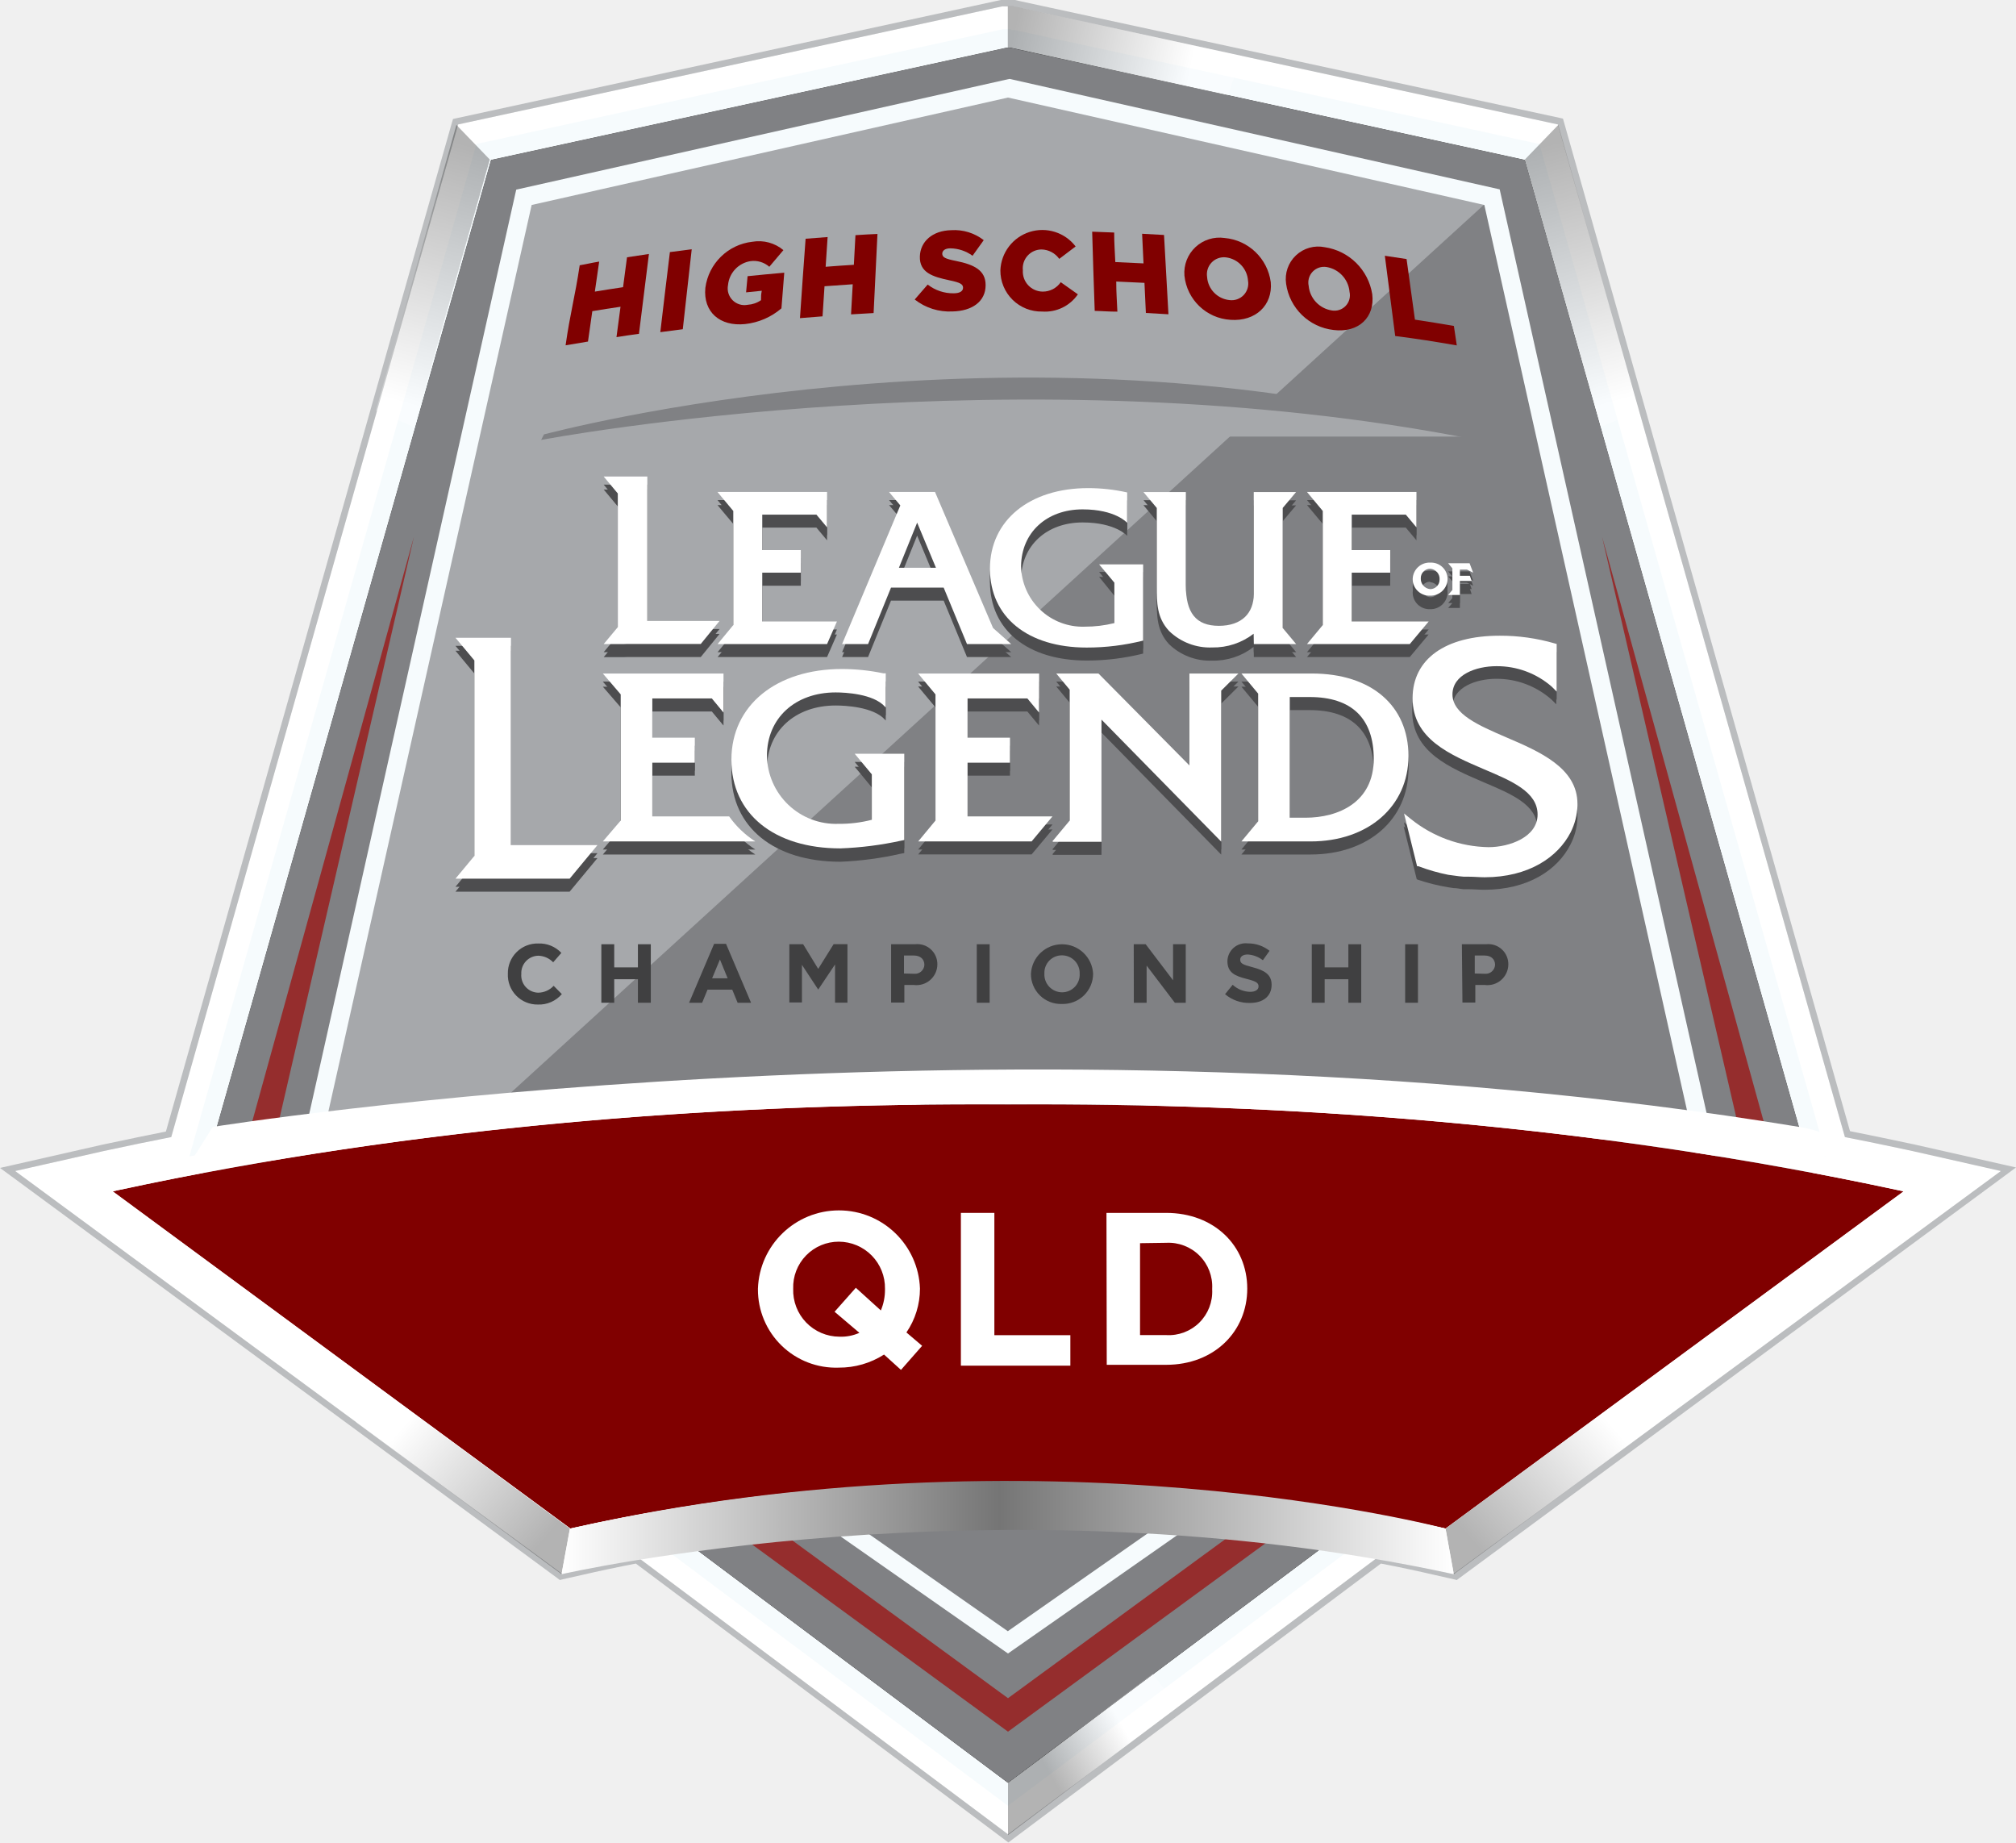
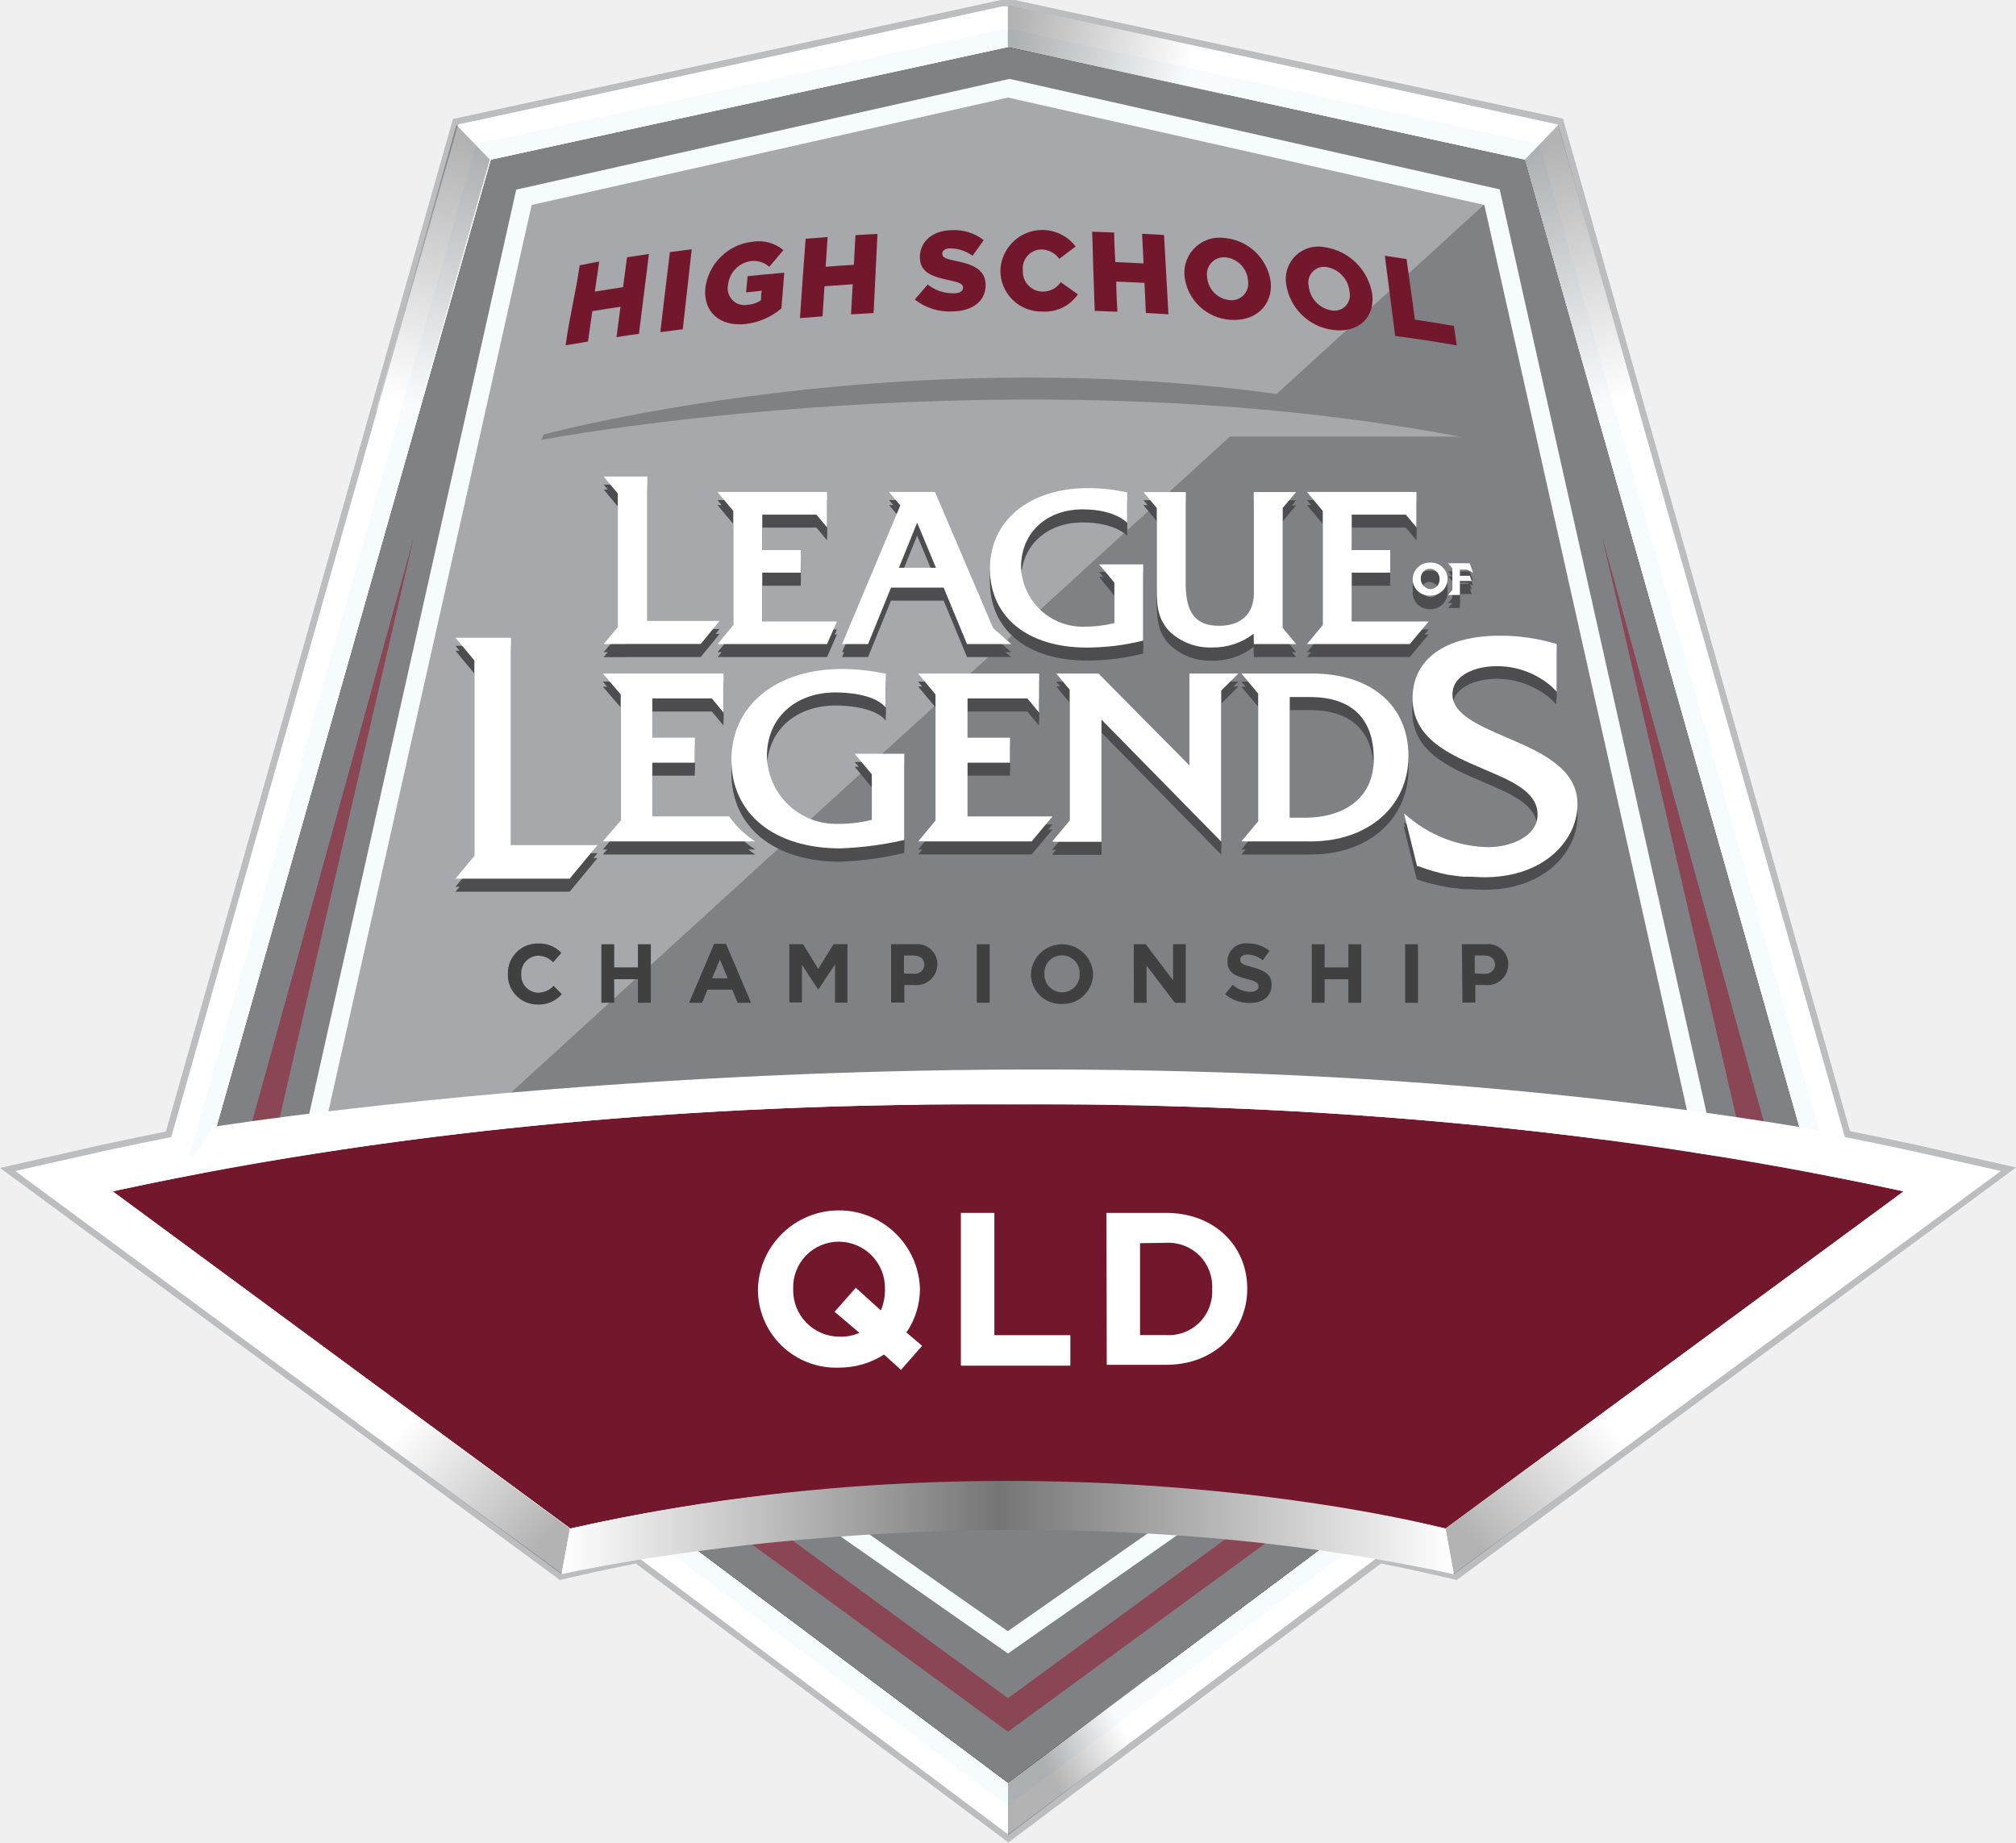
<svg xmlns="http://www.w3.org/2000/svg" xmlns:xlink="http://www.w3.org/1999/xlink" viewBox="0 0 214.36 195.87">
  <defs>
-     <style>.cls-1{fill:#fff;}.cls-2{fill:#bbbdbf;}.cls-3{fill:#f6fbfd;}.cls-4{fill:#808184;}.cls-5{fill:#952d2d;}.cls-6{fill:#a6a8ab;}.cls-7{fill:#404041;}.cls-8{fill:maroon;}.cls-10,.cls-11,.cls-12,.cls-13,.cls-14,.cls-9{opacity:0.3;}.cls-9{fill:url(#linear-gradient);}.cls-10{fill:url(#linear-gradient-2);}.cls-11{fill:url(#linear-gradient-3);}.cls-12{fill:url(#linear-gradient-4);}.cls-13{fill:url(#linear-gradient-5);}.cls-14{fill:url(#linear-gradient-6);}.cls-15{fill:url(#linear-gradient-7);}.cls-16{fill:#4d4d4f;}</style>
+     <style>.cls-1{fill:#fff;}.cls-2{fill:#bbbdbf;}.cls-3{fill:#f6fbfd;}.cls-4{fill:#808184;}.cls-5{fill:#8a4655;}.cls-6{fill:#a6a8ab;}.cls-7{fill:#404041;}.cls-8{fill:#73182c;}.cls-10,.cls-11,.cls-12,.cls-13,.cls-14,.cls-9{opacity:0.3;}.cls-9{fill:url(#linear-gradient);}.cls-10{fill:url(#linear-gradient-2);}.cls-11{fill:url(#linear-gradient-3);}.cls-12{fill:url(#linear-gradient-4);}.cls-13{fill:url(#linear-gradient-5);}.cls-14{fill:url(#linear-gradient-6);}.cls-15{fill:url(#linear-gradient-7);}.cls-16{fill:#4d4d4f;}</style>
    <linearGradient id="linear-gradient" x1="171.66" y1="42.77" x2="164.1" y2="15.52" gradientUnits="userSpaceOnUse">
      <stop offset="0" stop-color="#fff" />
      <stop offset="1" />
    </linearGradient>
    <linearGradient id="linear-gradient-2" x1="1884.22" y1="42.77" x2="1876.66" y2="15.52" gradientTransform="matrix(-1, 0, 0, 1, 1926.78, 0)" xlink:href="#linear-gradient" />
    <linearGradient id="linear-gradient-3" x1="126.68" y1="7.03" x2="107.89" y2="2.98" xlink:href="#linear-gradient" />
    <linearGradient id="linear-gradient-4" x1="119.56" y1="183.83" x2="111.53" y2="188.42" xlink:href="#linear-gradient" />
    <linearGradient id="linear-gradient-5" x1="171.29" y1="151.45" x2="156.78" y2="164.05" xlink:href="#linear-gradient" />
    <linearGradient id="linear-gradient-6" x1="1206.21" y1="151.46" x2="1191.71" y2="164.05" gradientTransform="matrix(-1, 0, 0, 1, 1249.22, 0)" xlink:href="#linear-gradient" />
    <linearGradient id="linear-gradient-7" x1="59.71" y1="162.39" x2="154.58" y2="162.39" gradientUnits="userSpaceOnUse">
      <stop offset="0" stop-color="#fff" />
      <stop offset="0.49" stop-color="#757575" />
      <stop offset="1" stop-color="#fff" />
    </linearGradient>
  </defs>
  <g id="Layer_2" data-name="Layer 2">
    <g id="Layer_1-2" data-name="Layer 1">
      <path class="cls-1" d="M203.38,122.37l-.6-.13c-2.18-.47-4.39-.92-6.61-1.36L165.65,13.23,108.39.81l-.6-.13h-1.24L48.71,13.23,18.19,120.88c-2.23.44-4.44.89-6.6,1.36l-.61.13-9.37,2.12,58.07,42.74,2-.45c2-.46,4-.89,6.08-1.29L107.18,195l39.44-29.53c2.1.4,4.14.83,6.09,1.29l2,.45,58.08-42.74Z" />
      <path class="cls-2" d="M107.79.68l.6.13,57.26,12.42,30.52,107.65c2.22.44,4.43.89,6.61,1.36l.6.13,9.37,2.12-58.08,42.74-2-.45c-2-.46-4-.89-6.09-1.29L107.18,195,67.73,165.49c-2.09.4-4.13.83-6.08,1.29l-2,.45L1.61,124.49,11,122.37l.61-.13c2.16-.47,4.37-.92,6.6-1.36L48.71,13.23,106.55.68h1.24m.07-.68h-1.38l-.07,0L48.57,12.56l-.4.09-.12.39L17.64,120.29c-2.05.41-4.13.84-6.19,1.28l-.62.13-9.37,2.13L0,124.16l1.2.88,58.08,42.74.25.19.31-.08,2-.45c1.86-.43,3.8-.84,5.77-1.22l39.2,29.34.41.31.41-.31,39.2-29.34c2,.38,3.91.79,5.76,1.22l2,.45.31.08.25-.19L213.16,125l1.2-.89-1.46-.33-9.37-2.12h0l-.62-.13c-2.06-.44-4.14-.87-6.2-1.28L166.3,13l-.11-.39-.4-.09L108.54.14,107.93,0Z" />
      <polygon points="28.28 124.25 107.18 181.42 186.08 124.25 161.35 18.04 107.18 5.87 53 18.04 28.28 124.25" />
      <path d="M107.18,189.53,21.47,125.38,52.21,17,107,5.07h.31l.15,0L162.14,17l30.74,108.42Zm-77.8-65.32,77.8,57,77.79-57L160.59,18.31,107.18,6.18,53.76,18.31Z" />
      <path class="cls-3" d="M107.33,5.07l.15,0L162.14,17l30.74,108.42-85.7,64.15L21.47,125.38,52.21,17,107,5.07h.31m-.15,176.15,77.79-57L160.59,18.31,107.18,6.18,53.76,18.31,29.38,124.21l77.8,57m.35-178.1h-.72l-.2,0L51.8,15.06l-1.14.24-.32,1.13L19.59,124.85l-.36,1.29,1.07.8L106,191.09l1.17.88,1.17-.88,85.7-64.15,1.08-.8-.37-1.29L164,16.43l-.32-1.13-1.14-.24L107.9,3.2l-.17,0-.2,0ZM55.39,19.94,107.18,8.18,159,19.94,182.78,123.4l-75.6,55.4L31.57,123.4,55.39,19.94Z" />
      <path class="cls-4" d="M107.18,189.53,21.47,125.38,52.21,17,107,5.07h.31l.15,0L162.14,17l30.74,108.42Z" />
      <polygon class="cls-5" points="185.53 122.74 170.34 57.03 188.31 122.04 185.53 122.74" />
      <polygon class="cls-5" points="26.04 122.04 44.02 57.03 28.83 122.74 26.04 122.04" />
      <polygon class="cls-5" points="107.18 184.09 75.66 161.04 77.36 158.72 107.18 180.53 136.99 158.72 138.69 161.04 107.18 184.09" />
      <polyline class="cls-6" points="158.65 20.98 107.19 9.38 107.17 9.38 55.71 20.98 32.92 122.68 41.53 127.83" />
      <path class="cls-3" d="M107.18,175.78l-.56-.39L31.83,123.1,54.89,20.16,107.28,8.4l.12,0,52.06,11.73L182.53,123.1ZM34,122.25l73.16,51.16,73.16-51.16L157.83,21.79,107.18,10.37,56.53,21.79Z" />
      <path class="cls-7" d="M54,103.51v0a3.15,3.15,0,0,1,3.24-3.21,3.2,3.2,0,0,1,2.45,1l-.87,1a2.28,2.28,0,0,0-1.59-.7,1.84,1.84,0,0,0-1.8,1.93v0a1.84,1.84,0,0,0,1.8,2,2.28,2.28,0,0,0,1.64-.73l.87.88a3.19,3.19,0,0,1-2.55,1.11A3.14,3.14,0,0,1,54,103.51Z" />
      <path class="cls-7" d="M63.94,100.38h1.37v2.46h2.52v-2.46H69.2v6.22H67.83v-2.5H65.31v2.5H63.94Z" />
      <path class="cls-7" d="M75.93,100.34H77.2l2.66,6.26H78.43l-.57-1.39H75.23l-.57,1.39H73.27ZM77.37,104l-.82-2-.83,2Z" />
      <path class="cls-7" d="M83.93,100.38H85.4L87,103l1.64-2.63h1.47v6.22H88.79v-4.06L87,105.2h0l-1.73-2.63v4H83.93Z" />
      <path class="cls-7" d="M94.75,100.38h2.54a2.13,2.13,0,0,1,2.38,2.15v0a2.22,2.22,0,0,1-2.51,2.18h-1v1.87H94.75Zm2.46,3.14a1,1,0,0,0,1.08-.94v0c0-.61-.43-1-1.11-1H96.12v1.91Z" />
      <path class="cls-7" d="M103.86,100.38h1.37v6.22h-1.37Z" />
      <path class="cls-7" d="M109.62,103.51v0a3.31,3.31,0,0,1,6.61,0v0a3.22,3.22,0,0,1-3.32,3.22A3.18,3.18,0,0,1,109.62,103.51Zm5.18,0v0a1.88,1.88,0,0,0-1.89-1.95,1.85,1.85,0,0,0-1.86,1.93v0a1.89,1.89,0,0,0,1.88,2A1.87,1.87,0,0,0,114.8,103.51Z" />
      <path class="cls-7" d="M120.55,100.38h1.27l2.91,3.83v-3.83h1.35v6.22h-1.16l-3-3.95v3.95h-1.36Z" />
      <path class="cls-7" d="M130.26,105.69l.81-1a2.84,2.84,0,0,0,1.85.75c.56,0,.9-.22.9-.58v0c0-.35-.21-.53-1.25-.79-1.26-.32-2.06-.67-2.06-1.9v0a1.94,1.94,0,0,1,2.17-1.88,3.63,3.63,0,0,1,2.31.79l-.71,1a2.92,2.92,0,0,0-1.61-.61c-.53,0-.8.24-.8.54v0c0,.41.26.54,1.34.82,1.26.33,2,.78,2,1.86v0c0,1.24-.94,1.93-2.28,1.93A3.92,3.92,0,0,1,130.26,105.69Z" />
      <path class="cls-7" d="M139.48,100.38h1.37v2.46h2.52v-2.46h1.37v6.22h-1.37v-2.5h-2.52v2.5h-1.37Z" />
      <path class="cls-7" d="M149.41,100.38h1.36v6.22h-1.36Z" />
      <path class="cls-7" d="M155.44,100.38H158a2.13,2.13,0,0,1,2.38,2.15v0a2.22,2.22,0,0,1-2.51,2.18h-1v1.87h-1.37Zm2.45,3.14a1,1,0,0,0,1.08-.94v0c0-.61-.42-1-1.11-1h-1.05v1.91Z" />
      <path class="cls-8" d="M61.64,28.2c.93-.16,1.15-.24,2.07-.39-.18,1.28-.27,1.91-.46,3.19,1.2-.2,1.81-.29,3-.47.17-1.27.25-1.91.42-3.18L69,27c-.43,3.4-.64,5.1-1.06,8.49-1,.13-1.44.2-2.39.35.17-1.3.26-1.94.43-3.23-1.21.18-1.82.27-3,.47-.18,1.29-.28,1.94-.46,3.23l-2.38.4C60.62,33.31,61.13,31.61,61.64,28.2Z" />
      <path class="cls-8" d="M71.23,26.8l2.32-.3L72.6,35l-2.39.31C70.61,31.89,70.82,30.19,71.23,26.8Z" />
      <path class="cls-8" d="M75,30.6v0a5.68,5.68,0,0,1,5-4.9,4.07,4.07,0,0,1,3.3.89L81.8,28.36a2.51,2.51,0,0,0-2-.6,2.85,2.85,0,0,0-2.39,2.54v0a1.78,1.78,0,0,0,2.1,2.1,2.78,2.78,0,0,0,1.41-.49c0-.41,0-.61.08-1l-1.67.17c.06-.69.1-1,.16-1.72,1.56-.16,2.34-.23,3.9-.37l-.3,3.79a7.09,7.09,0,0,1-3.86,1.67C76.55,34.73,74.75,33.17,75,30.6Z" />
      <path class="cls-8" d="M85.66,25.38,88,25.2c-.08,1.26-.12,1.89-.21,3.16,1.21-.1,1.82-.13,3-.21.07-1.26.1-1.89.17-3.15.94-.06,1.4-.09,2.34-.13-.16,3.36-.25,5-.41,8.41l-2.4.14c.07-1.28.11-1.92.18-3.2l-3,.21c-.08,1.28-.12,1.92-.21,3.2l-2.4.19C85.29,30.44,85.41,28.76,85.66,25.38Z" />
      <path class="cls-8" d="M97.26,31.84l1.38-1.59a4.38,4.38,0,0,0,2.76.93c.66,0,1-.23,1-.59v0c0-.37-.28-.55-1.44-.79-1.81-.38-3.21-.83-3.15-2.55v0c.05-1.56,1.32-2.74,3.34-2.78a5.09,5.09,0,0,1,3.45,1.06l-1.19,1.66a4.09,4.09,0,0,0-2.36-.79c-.57,0-.85.25-.86.56v0c0,.38.28.55,1.46.78,1.94.39,3.16,1,3.15,2.58v0c0,1.72-1.42,2.75-3.53,2.79A6,6,0,0,1,97.26,31.84Z" />
      <path class="cls-8" d="M106.37,28.74v0a4.46,4.46,0,0,1,8-2.54l-1.74,1.32a2.38,2.38,0,0,0-1.87-1,2,2,0,0,0-2,2.21v0A2.13,2.13,0,0,0,110.86,31a2.31,2.31,0,0,0,1.93-1l1.82,1.29a4.24,4.24,0,0,1-3.79,1.83A4.35,4.35,0,0,1,106.37,28.74Z" />
      <path class="cls-8" d="M116.13,24.63l2.34.09c0,1.26.07,1.88.12,3.14l3,.14-.15-3.15,2.33.13c.19,3.37.28,5.06.47,8.43l-2.4-.14-.15-3.2-3-.14c0,1.28.07,1.92.12,3.2-1,0-1.45-.06-2.41-.08C116.28,29.68,116.23,28,116.13,24.63Z" />
      <path class="cls-8" d="M125.94,29.3v0a3.74,3.74,0,0,1,4.27-4A5.44,5.44,0,0,1,135.12,30s0,0,0,0c.22,2.43-1.6,4.19-4.28,4A5.24,5.24,0,0,1,125.94,29.3Zm6.76.53v0a2.68,2.68,0,0,0-2.35-2.47,1.81,1.81,0,0,0-2,2.08v0a2.65,2.65,0,0,0,2.37,2.46A1.77,1.77,0,0,0,132.7,29.83Z" />
      <path class="cls-8" d="M136.75,30.16s0,0,0,0a3.45,3.45,0,0,1,4.11-3.88,6,6,0,0,1,5.05,5s0,0,0,0c.3,2.44-1.44,4.13-4.11,3.8A5.75,5.75,0,0,1,136.75,30.16Zm6.74.8v0a2.94,2.94,0,0,0-2.42-2.57,1.67,1.67,0,0,0-1.92,2v0A2.92,2.92,0,0,0,141.59,33,1.64,1.64,0,0,0,143.49,31Z" />
      <path class="cls-8" d="M147.25,27.19l2.31.35c.36,2.58.54,3.86.89,6.44,1.66.25,2.48.39,4.14.67.12.83.19,1.24.31,2.07-2.62-.45-3.93-.66-6.55-1Z" />
      <path class="cls-1" d="M22.62,119.8s85.37-13.74,168.69,0c5.65.93,3.31,3.18,3.31,3.18l-86.13-6.49-88.67,7.76" />
      <path class="cls-8" d="M201.85,126.53c-33-7.1-65.74-9.29-94.54-9.12h-.26c-28.8-.17-61.57,2-94.55,9.12l-.55.12L60.66,162.5a201.55,201.55,0,0,1,46.39-4.84h.26a201.6,201.6,0,0,1,46.39,4.84l48.71-35.85Z" />
      <path class="cls-1" d="M110.36,117.4c28.06,0,59.68,2.28,91.49,9.13l.56.12L153.7,162.5a200.68,200.68,0,0,0-45-4.84h-3.06a200.62,200.62,0,0,0-45,4.84L12,126.65l.55-.12c31.82-6.85,63.44-9.13,91.49-9.13h6.37m0-2H104c-32.68,0-63.6,3.08-91.9,9.17l-.59.13-4.12,1,3.41,2.51L59.5,164.07l.73.53.87-.2a197.84,197.84,0,0,1,44.55-4.79h3.06a197.84,197.84,0,0,1,44.55,4.79l.87.2.72-.53,48.72-35.85,3.41-2.51-4.13-1-.59-.13c-28.29-6.09-59.21-9.17-91.9-9.17Z" />
      <path class="cls-6" d="M58,46.41s49.47-9.76,98.52,0" />
      <path class="cls-4" d="M57.54,46.77l.3-.59c.5-.1,50.18-13.54,98.9,0l.3.59C108.73,37.16,58,46.67,57.54,46.77Z" />
      <polygon class="cls-9" points="162.14 16.96 165.69 13.28 174.26 43.64 170.21 45.41 162.14 16.96" />
      <polygon class="cls-10" points="52.08 16.96 48.53 13.28 39.97 43.64 44.02 45.41 52.08 16.96" />
      <polygon class="cls-11" points="107.16 0.67 107.76 0.67 132.06 5.95 130.54 10.13 107.34 5.07 107.16 5.07 107.16 0.67" />
      <polygon class="cls-12" points="107.18 189.53 107.18 195.08 125.27 181.42 122.56 177.95 107.18 189.53" />
      <polygon class="cls-13" points="154.58 167.35 153.7 162.5 173.57 147.88 176.43 151.22 154.58 167.35" />
      <polygon class="cls-14" points="59.71 167.35 60.6 162.5 40.73 147.88 37.87 151.22 59.71 167.35" />
      <path class="cls-15" d="M59.71,167.35s46.11-10.59,94.87,0l-.88-4.85s-42.72-11.4-93.1,0" />
      <path class="cls-16" d="M133.32,69.85h4.5l-1.43-1.7V55.41l1.06-1.26h0v0l.36-.42h-4.5V64.55c0,1.94-1.26,3.37-3.71,3.37s-3.51-1.41-3.51-4.3V53.7h-4.51L123,55.41v8.38c0,1.69,0,3.29,1.31,4.7a6.26,6.26,0,0,0,4.59,1.74,6.9,6.9,0,0,0,4.4-1.46Z" />
      <path class="cls-16" d="M132,90.84h7.36c6.13,0,10.4-3.74,10.4-9.09S145.83,73,139.49,73H132l1.78,2.14V88.69Zm5.14-15.35h2.12c4.46,0,6.81,2.27,6.81,6.57,0,4.62-3.75,6.27-7.27,6.27h-1.66Z" />
      <polygon class="cls-16" points="97.63 90.83 109.69 90.83 111.91 88.18 102.88 88.18 102.88 82.46 107.39 82.46 107.39 79.8 102.88 79.8 102.88 75.64 109.24 75.64 110.48 77.13 110.48 75.64 110.49 75.64 110.49 72.98 97.62 72.98 99.47 75.2 99.47 88.61 97.63 90.83" />
      <path class="cls-16" d="M102.82,69.85h4.7l-1.93-1.7L99.42,53.69H94.53l1.2,1.42L89.54,69.85H92.3l2.44-6h5.6Zm-7.24-8.11,1.94-4.8,2,4.8Z" />
      <polygon class="cls-16" points="76.3 69.85 87.94 69.85 88.99 67.45 81.05 67.45 81.05 62.27 85.15 62.27 85.15 59.87 81.05 59.87 81.05 56.09 86.81 56.09 87.94 57.44 87.94 54.14 87.94 53.69 76.29 53.69 76.67 54.15 76.67 54.15 77.97 55.7 77.97 67.84 76.3 69.85" />
      <path class="cls-16" d="M95.81,90.75l.34-.06V81.51H90.88l1.82,2.2v4.83a14.07,14.07,0,0,1-3.54.43,7.35,7.35,0,0,1-7.61-7.25c0-4,3-6.72,7.31-6.72,1,0,4,.14,5.23,1.5l.09.1V73l-.25,0a21.79,21.79,0,0,0-4.4-.46c-7,0-11.76,3.88-11.76,9.64s4.55,9.43,11.59,9.43A35.38,35.38,0,0,0,95.81,90.75Z" />
      <path class="cls-16" d="M115.11,55.54c3.51,0,4.74,1.42,4.74,1.42V53.73a19,19,0,0,0-4.15-.46c-6.24,0-10.44,3.45-10.44,8.58s4,8.37,10.29,8.37a24.49,24.49,0,0,0,6-.74V61.33h-4.68l1.62,2v4.29a12.47,12.47,0,0,1-3.15.39,6.55,6.55,0,0,1-6.77-6.45C108.61,58,111.29,55.54,115.11,55.54Z" />
      <polygon class="cls-16" points="65.69 54.16 65.69 68.05 64.19 69.86 66.31 69.86 66.61 69.85 74.51 69.85 76.51 67.39 68.83 67.39 68.83 54.16 68.83 52.47 68.83 52.04 64.19 52.04 65.69 53.84 65.69 54.16" />
      <polygon class="cls-16" points="61.25 93.97 61.25 93.97 63.53 91.22 54.33 91.22 54.33 71.63 54.33 69.18 48.43 69.18 50.44 71.6 50.44 92.37 48.43 94.79 57.23 94.79 60.57 94.79 61.25 93.97" />
      <polygon class="cls-16" points="140.65 55.7 140.65 67.84 138.97 69.85 149.9 69.85 151.91 67.45 143.73 67.45 143.73 62.27 147.82 62.27 147.82 59.87 143.73 59.87 143.73 56.09 149.48 56.09 150.61 57.44 150.61 54.16 150.61 53.69 138.97 53.69 140.65 55.7" />
      <path class="cls-16" d="M150.21,63a1.77,1.77,0,0,0,1.85,1.76,1.8,1.8,0,0,0,1.86-1.79,1.76,1.76,0,0,0-1.82-1.73h0A1.8,1.8,0,0,0,150.21,63Zm1.86-1.11a1.08,1.08,0,0,1,1,1.17,1,1,0,0,1-1,1.06,1.12,1.12,0,0,1-1-1.17A1,1,0,0,1,152.07,61.84Z" />
      <polygon class="cls-16" points="153.98 64.63 155.23 64.63 155.23 63.15 156.48 63.15 156.29 62.59 155.23 62.59 155.23 61.94 155.98 61.94 156.64 62.27 156.26 61.27 153.98 61.27 154.43 61.8 154.43 64.11 153.98 64.63" />
      <path class="cls-16" d="M64.1,90.84H80.31a10.21,10.21,0,0,1-2.78-2.66H69.36V82.46h4.52V79.8H69.36V75.64h6.33l1.24,1.49V73H64.1L66,75.2V88.61Z" />
      <path class="cls-16" d="M167.73,87h0c0-.06,0-.13,0-.19,0-3.82-4-5.56-7.58-7.09-2.94-1.26-5.71-2.46-5.71-4.56s2.52-3,4.67-3a8.8,8.8,0,0,1,5.85,2.2l.52.51V69.84l-.21-.06a20.72,20.72,0,0,0-5.85-.81c-5.79,0-9.26,2.48-9.26,6.64,0,4.35,4,6,7.6,7.55,2.93,1.24,5.69,2.4,5.69,4.82,0,2.26-3,3.46-5.21,3.46a13.5,13.5,0,0,1-8.27-3l-.72-.58,1.39,5.61.15.06a20.69,20.69,0,0,0,3.17.79l.6.09c.35,0,.7.09,1.05.12l.56,0c.54,0,1.09.06,1.64.06,4.69,0,7.8-2.13,9.15-4.76h0A6.66,6.66,0,0,0,167.73,87Z" />
      <polygon class="cls-16" points="117.12 90.88 117.12 77.88 129.85 90.85 129.85 74.8 131.68 72.98 126.47 72.98 126.47 82.75 116.84 73.02 116.8 72.98 112.31 72.98 113.74 74.7 113.74 88.61 111.89 90.83 111.97 90.83 111.93 90.88 117.12 90.88" />
      <path class="cls-16" d="M133.32,69.33h4.5l-1.43-1.71V54.88l1.06-1.26h0v0l.36-.43h-4.5V64c0,2-1.26,3.38-3.71,3.38S126.1,66,126.1,63.09V53.17h-4.51L123,54.88v8.39c0,1.69,0,3.28,1.31,4.69a6.23,6.23,0,0,0,4.59,1.75,6.91,6.91,0,0,0,4.4-1.47Z" />
      <path class="cls-16" d="M132,90.31h7.36c6.13,0,10.4-3.74,10.4-9.08s-3.93-8.77-10.27-8.77H132l1.78,2.14V88.16ZM137.14,75h2.12c4.46,0,6.81,2.26,6.81,6.57,0,4.62-3.75,6.26-7.27,6.26h-1.66Z" />
      <polygon class="cls-16" points="97.63 90.31 109.69 90.31 111.91 87.65 102.88 87.65 102.88 81.94 107.39 81.94 107.39 79.28 102.88 79.28 102.88 75.11 109.24 75.11 110.48 76.61 110.48 75.11 110.49 75.11 110.49 72.46 97.62 72.46 99.47 74.68 99.47 88.08 97.63 90.31" />
      <path class="cls-16" d="M102.82,69.33h4.7l-1.93-1.71L99.42,53.16H94.53l1.2,1.43L89.54,69.33H92.3l2.44-6h5.6Zm-7.24-8.11,1.94-4.8,2,4.8Z" />
      <polygon class="cls-16" points="76.3 69.33 87.94 69.33 88.99 66.92 81.05 66.92 81.05 61.74 85.15 61.74 85.15 59.34 81.05 59.34 81.05 55.57 86.81 55.57 87.94 56.92 87.94 53.61 87.94 53.16 76.29 53.16 76.67 53.62 76.67 53.62 77.97 55.17 77.97 67.31 76.3 69.33" />
      <path class="cls-16" d="M95.81,90.23l.34-.07V81H90.88l1.82,2.19V88a13.63,13.63,0,0,1-3.54.43,7.35,7.35,0,0,1-7.61-7.24c0-4,3-6.73,7.31-6.73,1,0,4,.14,5.23,1.5l.09.1V72.44l-.25,0a21.79,21.79,0,0,0-4.4-.46c-7,0-11.76,3.87-11.76,9.64S82.32,91,89.36,91A36.28,36.28,0,0,0,95.81,90.23Z" />
      <path class="cls-16" d="M115.11,55c3.51,0,4.74,1.42,4.74,1.42V53.2a19.42,19.42,0,0,0-4.15-.45c-6.24,0-10.44,3.44-10.44,8.57s4,8.37,10.29,8.37a24.81,24.81,0,0,0,6-.73V60.8h-4.68l1.62,2v4.3a12.94,12.94,0,0,1-3.15.38A6.55,6.55,0,0,1,108.61,61C108.61,57.47,111.29,55,115.11,55Z" />
      <polygon class="cls-16" points="65.69 53.63 65.69 67.53 64.19 69.33 66.31 69.33 66.61 69.32 74.51 69.32 76.51 66.87 68.83 66.87 68.83 53.63 68.83 51.94 68.83 51.52 64.19 51.52 65.69 53.32 65.69 53.63" />
      <polygon class="cls-16" points="61.25 93.45 61.25 93.45 63.53 90.7 54.33 90.7 54.33 71.11 54.33 68.66 48.43 68.66 50.44 71.07 50.44 91.85 48.43 94.27 57.23 94.27 60.57 94.27 61.25 93.45" />
      <polygon class="cls-16" points="140.65 55.17 140.65 67.31 138.97 69.33 149.9 69.33 151.91 66.92 143.73 66.92 143.73 61.74 147.82 61.74 147.82 59.34 143.73 59.34 143.73 55.57 149.48 55.57 150.61 56.92 150.61 53.64 150.61 53.16 138.97 53.16 140.65 55.17" />
      <path class="cls-16" d="M150.21,62.42a1.76,1.76,0,0,0,1.85,1.76,1.8,1.8,0,0,0,1.86-1.78,1.76,1.76,0,0,0-1.82-1.74h0A1.8,1.8,0,0,0,150.21,62.42Zm1.86-1.1a1.07,1.07,0,0,1,1,1.17,1,1,0,0,1-1,1,1.11,1.11,0,0,1-1-1.17A1,1,0,0,1,152.07,61.32Z" />
      <polygon class="cls-16" points="153.98 64.11 155.23 64.11 155.23 62.62 156.48 62.62 156.29 62.07 155.23 62.07 155.23 61.41 155.98 61.41 156.64 61.74 156.26 60.74 153.98 60.74 154.43 61.28 154.43 63.58 153.98 64.11" />
      <path class="cls-16" d="M64.1,90.31H80.31a10.05,10.05,0,0,1-2.78-2.66H69.36V81.93h4.52V79.28H69.36V75.11h6.33l1.24,1.5V72.46H64.1L66,74.68V88.09Z" />
      <path class="cls-16" d="M167.73,86.52h0c0-.07,0-.13,0-.2,0-3.82-4-5.55-7.58-7.08-2.94-1.27-5.71-2.46-5.71-4.56s2.52-3,4.67-3A8.84,8.84,0,0,1,165,73.88l.52.51V69.32l-.21-.06a20.73,20.73,0,0,0-5.85-.82c-5.79,0-9.26,2.49-9.26,6.64,0,4.36,4,6.06,7.6,7.56,2.93,1.23,5.69,2.4,5.69,4.81s-3,3.47-5.21,3.47A13.5,13.5,0,0,1,150,88l-.72-.58L150.65,93l.15,0a18.6,18.6,0,0,0,3.17.79c.19,0,.4.06.6.09q.52.07,1.05.12l.56,0c.54,0,1.09.06,1.64.06,4.69,0,7.8-2.14,9.15-4.77h0A6.66,6.66,0,0,0,167.73,86.52Z" />
      <polygon class="cls-16" points="117.12 90.35 117.12 77.35 129.85 90.32 129.85 74.28 131.68 72.46 126.47 72.46 126.47 82.23 116.84 72.5 116.8 72.46 112.31 72.46 113.74 74.18 113.74 88.08 111.89 90.31 111.97 90.31 111.93 90.35 117.12 90.35" />
      <path class="cls-1" d="M95.8,145.63,94,144a8.85,8.85,0,0,1-4.82,1.39,8.3,8.3,0,0,1-8.59-8.33V137a8.62,8.62,0,0,1,17.23,0v0a8.25,8.25,0,0,1-1.44,4.65l1.67,1.42Zm-4.42-3.94-2.64-2.24L91,136.9l2.66,2.41a5.63,5.63,0,0,0,.44-2.22V137A4.92,4.92,0,0,0,89.2,132a4.84,4.84,0,0,0-4.86,5v0a4.93,4.93,0,0,0,4.91,5.1A4.75,4.75,0,0,0,91.38,141.69Z" />
      <path class="cls-1" d="M102.17,128.94h3.56v13h8.08v3.24H102.17Z" />
      <path class="cls-1" d="M117.65,128.94H124c5.1,0,8.62,3.49,8.62,8.05v0c0,4.56-3.52,8.1-8.62,8.1h-6.32Zm3.57,3.22v9.77H124a4.62,4.62,0,0,0,4.89-4.84V137a4.65,4.65,0,0,0-4.89-4.88Z" />
      <path class="cls-1" d="M133.32,68.47h4.5l-1.43-1.71V54l1.06-1.26h0v0l.36-.43h-4.5V63.16c0,2-1.26,3.37-3.71,3.37s-3.51-1.4-3.51-4.3V52.31h-4.51L123,54v8.39c0,1.69,0,3.28,1.31,4.69a6.23,6.23,0,0,0,4.59,1.75,7,7,0,0,0,4.4-1.46Z" />
      <path class="cls-1" d="M132,89.45h7.36c6.13,0,10.4-3.74,10.4-9.08s-3.93-8.77-10.27-8.77H132l1.78,2.14V87.31Zm5.14-15.35h2.12c4.46,0,6.81,2.27,6.81,6.57,0,4.62-3.75,6.26-7.27,6.26h-1.66Z" />
      <polygon class="cls-1" points="97.63 89.45 109.69 89.45 111.91 86.79 102.88 86.79 102.88 81.08 107.39 81.08 107.39 78.42 102.88 78.42 102.88 74.25 109.24 74.25 110.48 75.75 110.48 74.25 110.49 74.25 110.49 71.6 97.62 71.6 99.47 73.82 99.47 87.23 97.63 89.45" />
      <path class="cls-1" d="M102.82,68.47h4.7l-1.93-1.71L99.42,52.3H94.53l1.2,1.43L89.54,68.47H92.3l2.44-6h5.6Zm-7.24-8.11,1.94-4.8,2,4.8Z" />
      <polygon class="cls-1" points="76.3 68.47 87.94 68.47 88.99 66.07 81.05 66.07 81.05 60.88 85.15 60.88 85.15 58.48 81.05 58.48 81.05 54.71 86.81 54.71 87.94 56.06 87.94 52.75 87.94 52.3 76.29 52.3 76.67 52.76 76.67 52.76 77.97 54.32 77.97 66.45 76.3 68.47" />
      <path class="cls-1" d="M95.81,89.37l.34-.07V80.13H90.88l1.82,2.19v4.83a13.63,13.63,0,0,1-3.54.43,7.34,7.34,0,0,1-7.61-7.24c0-4,3-6.73,7.31-6.73,1,0,4,.14,5.23,1.51l.09.09V71.58l-.25,0a21.79,21.79,0,0,0-4.4-.46c-7,0-11.76,3.87-11.76,9.64s4.55,9.43,11.59,9.43A36.28,36.28,0,0,0,95.81,89.37Z" />
      <path class="cls-1" d="M115.11,54.15c3.51,0,4.74,1.43,4.74,1.43V52.35a19,19,0,0,0-4.15-.46c-6.24,0-10.44,3.44-10.44,8.57s4,8.38,10.29,8.38a24.49,24.49,0,0,0,6-.74V60h-4.68l1.62,1.94v4.3a12.94,12.94,0,0,1-3.15.38,6.55,6.55,0,0,1-6.77-6.44C108.61,56.61,111.29,54.15,115.11,54.15Z" />
      <polygon class="cls-1" points="65.69 52.77 65.69 66.67 64.19 68.47 66.31 68.47 66.61 68.46 74.51 68.46 76.51 66.01 68.83 66.01 68.83 52.77 68.83 51.08 68.83 50.66 64.19 50.66 65.69 52.46 65.69 52.77" />
      <polygon class="cls-1" points="61.25 92.59 61.25 92.59 63.53 89.84 54.33 89.84 54.33 70.25 54.33 67.8 48.43 67.8 50.44 70.21 50.44 90.99 48.43 93.41 57.23 93.41 60.57 93.41 61.25 92.59" />
      <polygon class="cls-1" points="140.65 54.32 140.65 66.45 138.97 68.47 149.9 68.47 151.91 66.07 143.73 66.07 143.73 60.88 147.82 60.88 147.82 58.48 143.73 58.48 143.73 54.71 149.48 54.71 150.61 56.06 150.61 52.78 150.61 52.3 138.97 52.3 140.65 54.32" />
      <path class="cls-1" d="M150.21,61.56a1.76,1.76,0,0,0,1.85,1.76,1.8,1.8,0,0,0,1.86-1.78,1.75,1.75,0,0,0-1.82-1.73h0A1.79,1.79,0,0,0,150.21,61.56Zm1.86-1.1a1.08,1.08,0,0,1,1,1.17,1,1,0,0,1-1,1,1.11,1.11,0,0,1-1-1.17A1,1,0,0,1,152.07,60.46Z" />
      <polygon class="cls-1" points="153.98 63.25 155.23 63.25 155.23 61.76 156.48 61.76 156.29 61.21 155.23 61.21 155.23 60.55 155.98 60.55 156.64 60.88 156.26 59.88 153.98 59.88 154.43 60.42 154.43 62.72 153.98 63.25" />
      <path class="cls-1" d="M64.1,89.45H80.31a10.05,10.05,0,0,1-2.78-2.66H69.36V81.08h4.52V78.42H69.36V74.25h6.33l1.24,1.5V71.6H64.1L66,73.82V87.23Z" />
      <path class="cls-1" d="M167.73,85.66h0c0-.07,0-.13,0-.2,0-3.82-4-5.55-7.58-7.08-2.94-1.27-5.71-2.46-5.71-4.56s2.52-3,4.67-3A8.84,8.84,0,0,1,165,73l.52.52V68.46l-.21-.06a20.73,20.73,0,0,0-5.85-.82c-5.79,0-9.26,2.49-9.26,6.65,0,4.35,4,6,7.6,7.55,2.93,1.24,5.69,2.4,5.69,4.81s-3,3.47-5.21,3.47a13.5,13.5,0,0,1-8.27-3l-.72-.58,1.39,5.61.15,0A19.6,19.6,0,0,0,154,93l.6.08q.52.08,1.05.12l.56,0c.54,0,1.09.06,1.64.06,4.69,0,7.8-2.14,9.15-4.77h0A6.74,6.74,0,0,0,167.73,85.66Z" />
      <polygon class="cls-1" points="117.12 89.49 117.12 76.5 129.85 89.47 129.85 73.42 131.68 71.6 126.47 71.6 126.47 81.37 116.84 71.64 116.8 71.6 112.31 71.6 113.74 73.32 113.74 87.23 111.89 89.45 111.97 89.45 111.93 89.49 117.12 89.49" />
    </g>
  </g>
</svg>
